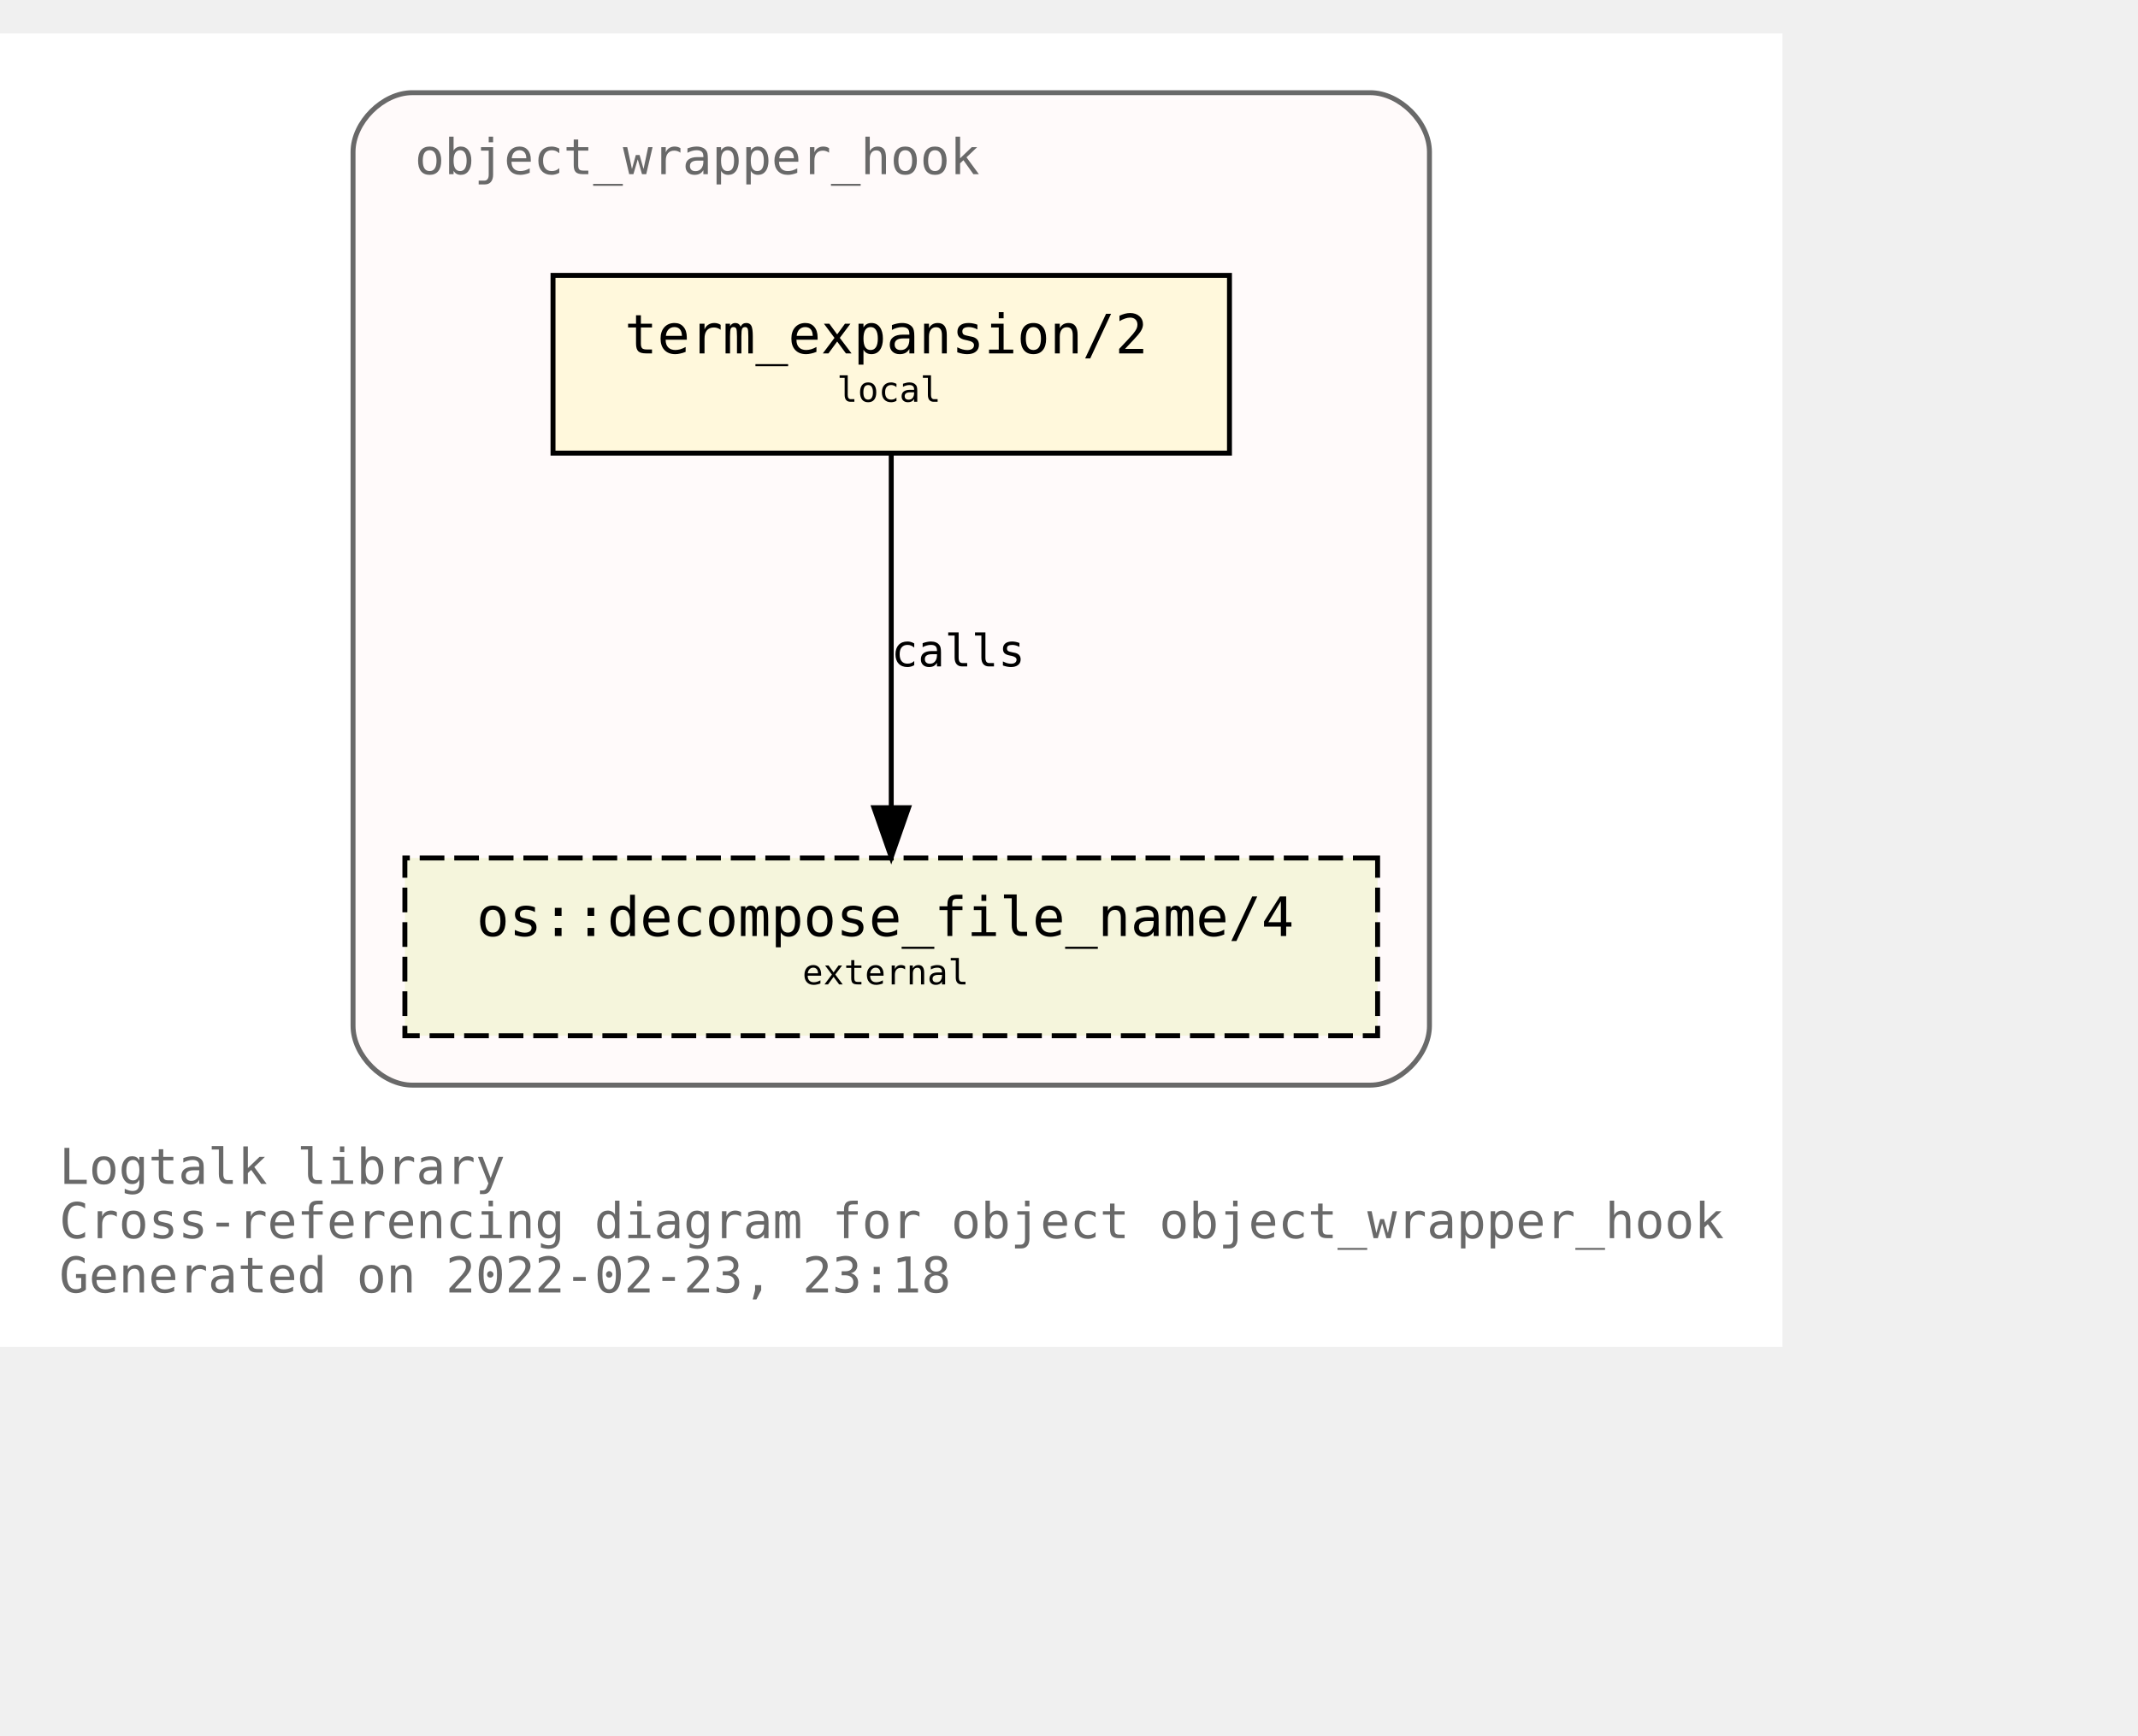
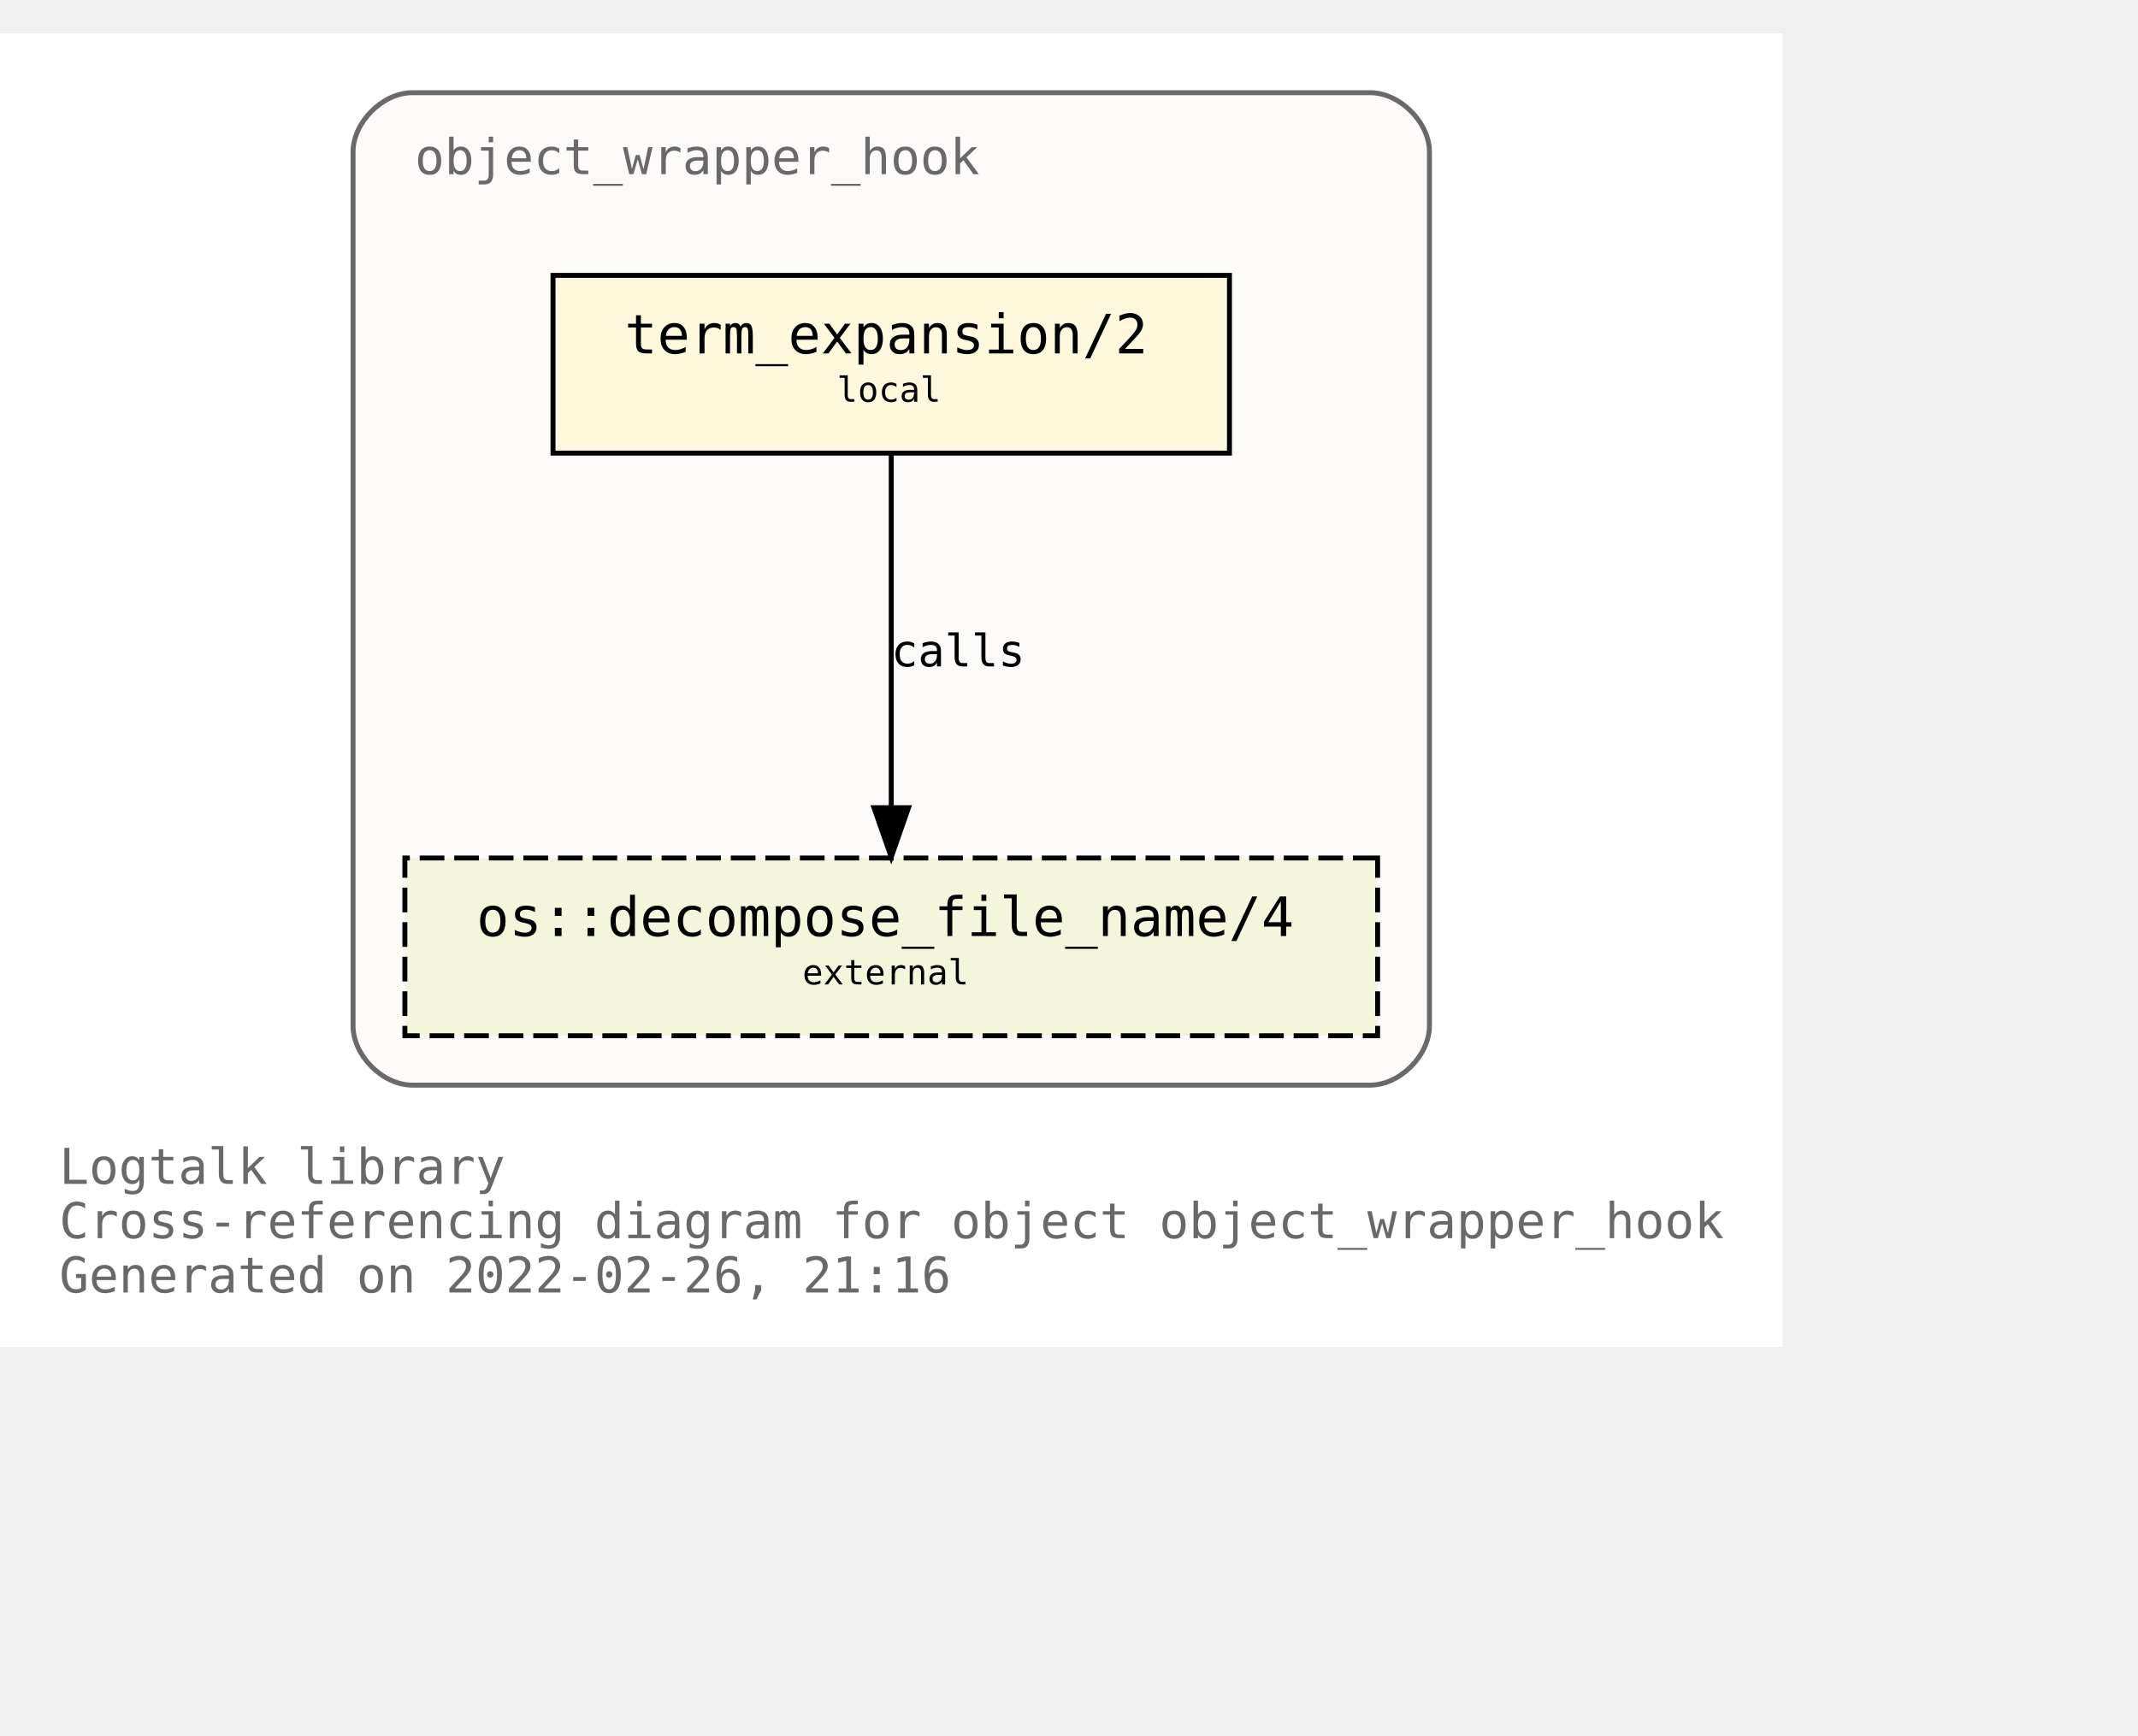
<svg xmlns="http://www.w3.org/2000/svg" xmlns:xlink="http://www.w3.org/1999/xlink" width="505pt" height="410pt" viewBox="72.00 72.00 433.00 338.00">
  <g id="graph0" class="graph" transform="scale(1 1) rotate(0) translate(76 334)">
    <polygon fill="white" stroke="transparent" points="-4,4 -4,-262 357,-262 357,4 -4,4" />
    <text text-anchor="start" x="8" y="-29" font-family="Monospace" font-size="10.00" fill="dimgray">Logtalk library</text>
    <text text-anchor="start" x="8" y="-18" font-family="Monospace" font-size="10.00" fill="dimgray">Cross-referencing diagram for object object_wrapper_hook</text>
-     <text text-anchor="start" x="8" y="-7" font-family="Monospace" font-size="10.00" fill="dimgray">Generated on 2022-02-23, 23:18</text>
+     <text text-anchor="start" x="8" y="-7" font-family="Monospace" font-size="10.00" fill="dimgray">Generated on 2022-02-26, 21:16</text>
    <g id="clust1" class="cluster">
      <g id="a_clust1">
        <a xlink:title="object_wrapper_hook">
          <path fill="snow" stroke="dimgray" d="M79.5,-49C79.5,-49 273.5,-49 273.5,-49 279.5,-49 285.5,-55 285.5,-61 285.5,-61 285.5,-238 285.5,-238 285.5,-244 279.5,-250 273.5,-250 273.5,-250 79.5,-250 79.5,-250 73.5,-250 67.5,-244 67.5,-238 67.5,-238 67.5,-61 67.5,-61 67.5,-55 73.5,-49 79.5,-49" />
          <g id="a_clust1_0">
-             <a xlink:href="https://github.com/LogtalkDotOrg/logtalk3/tree/3d930e3537bc7e21f1969b7df487dc1314dc7702/library/hook_objects/object_wrapper_hook.lgt" xlink:title="https://github.com/LogtalkDotOrg/logtalk3/tree/3d930e3537bc7e21f1969b7df487dc1314dc7702/library/hook_objects/object_wrapper_hook.lgt">
+             <a xlink:href="https://github.com/LogtalkDotOrg/logtalk3/tree/7f9878ff18719e0c2d4881cf9c80370a225d3bb3/library/hook_objects/object_wrapper_hook.lgt" xlink:title="https://github.com/LogtalkDotOrg/logtalk3/tree/7f9878ff18719e0c2d4881cf9c80370a225d3bb3/library/hook_objects/object_wrapper_hook.lgt">
              <text text-anchor="start" x="80" y="-233.5" font-family="Monospace" font-size="10.00" fill="dimgray">object_wrapper_hook</text>
            </a>
          </g>
        </a>
      </g>
    </g>
    <g id="node1" class="node">
      <g id="a_node1">
-         <a xlink:href="https://github.com/LogtalkDotOrg/logtalk3/tree/3d930e3537bc7e21f1969b7df487dc1314dc7702/library/hook_objects/object_wrapper_hook.lgt#L39" xlink:title="https://github.com/LogtalkDotOrg/logtalk3/tree/3d930e3537bc7e21f1969b7df487dc1314dc7702/library/hook_objects/object_wrapper_hook.lgt#L39">
+         <a xlink:href="https://github.com/LogtalkDotOrg/logtalk3/tree/7f9878ff18719e0c2d4881cf9c80370a225d3bb3/library/hook_objects/object_wrapper_hook.lgt#L39" xlink:title="https://github.com/LogtalkDotOrg/logtalk3/tree/7f9878ff18719e0c2d4881cf9c80370a225d3bb3/library/hook_objects/object_wrapper_hook.lgt#L39">
          <polygon fill="cornsilk" stroke="black" points="245,-213 108,-213 108,-177 245,-177 245,-213" />
          <text text-anchor="start" x="116.5" y="-197.8" font-family="Monospace" font-size="9.00"> </text>
          <text text-anchor="start" x="122.5" y="-197.2" font-family="Monospace" font-size="11.00">term_expansion/2</text>
          <text text-anchor="start" x="231.5" y="-197.8" font-family="Monospace" font-size="9.00"> </text>
          <text text-anchor="start" x="116.5" y="-186.8" font-family="Monospace" font-size="9.00"> </text>
          <text text-anchor="start" x="165.5" y="-187.4" font-family="Monospace" font-size="7.00">local</text>
          <text text-anchor="start" x="231.5" y="-186.8" font-family="Monospace" font-size="9.00"> </text>
        </a>
      </g>
    </g>
    <g id="node2" class="node">
      <g id="a_node2">
        <a xlink:href="https://logtalk.org/library/osp_0.html#decompose_file_name/4" xlink:title="https://logtalk.org/library/osp_0.html#decompose_file_name/4">
          <polygon fill="beige" stroke="black" stroke-dasharray="5,2" points="275,-95 78,-95 78,-59 275,-59 275,-95" />
          <text text-anchor="start" x="86.5" y="-79.8" font-family="Monospace" font-size="9.00"> </text>
          <text text-anchor="start" x="92.5" y="-79.2" font-family="Monospace" font-size="11.00">os::decompose_file_name/4</text>
          <text text-anchor="start" x="261.5" y="-79.8" font-family="Monospace" font-size="9.00"> </text>
          <text text-anchor="start" x="86.5" y="-68.8" font-family="Monospace" font-size="9.00"> </text>
          <text text-anchor="start" x="158.5" y="-69.4" font-family="Monospace" font-size="7.00">external</text>
          <text text-anchor="start" x="261.5" y="-68.8" font-family="Monospace" font-size="9.00"> </text>
        </a>
      </g>
    </g>
    <g id="edge1" class="edge">
      <g id="a_edge1">
-         <a xlink:href="https://github.com/LogtalkDotOrg/logtalk3/tree/3d930e3537bc7e21f1969b7df487dc1314dc7702/library/hook_objects/object_wrapper_hook.lgt#L39" xlink:title="calls">
+         <a xlink:href="https://github.com/LogtalkDotOrg/logtalk3/tree/7f9878ff18719e0c2d4881cf9c80370a225d3bb3/library/hook_objects/object_wrapper_hook.lgt#L39" xlink:title="calls">
          <path fill="none" stroke="black" d="M176.5,-176.88C176.5,-158.04 176.5,-127.47 176.5,-105.3" />
          <polygon fill="black" stroke="black" points="180,-105.19 176.5,-95.19 173,-105.19 180,-105.19" />
        </a>
      </g>
      <g id="a_edge1-label">
-         <a xlink:href="https://github.com/LogtalkDotOrg/logtalk3/tree/3d930e3537bc7e21f1969b7df487dc1314dc7702/library/hook_objects/object_wrapper_hook.lgt#L39" xlink:title="https://github.com/LogtalkDotOrg/logtalk3/tree/3d930e3537bc7e21f1969b7df487dc1314dc7702/library/hook_objects/object_wrapper_hook.lgt#L39">
+         <a xlink:href="https://github.com/LogtalkDotOrg/logtalk3/tree/7f9878ff18719e0c2d4881cf9c80370a225d3bb3/library/hook_objects/object_wrapper_hook.lgt#L39" xlink:title="https://github.com/LogtalkDotOrg/logtalk3/tree/7f9878ff18719e0c2d4881cf9c80370a225d3bb3/library/hook_objects/object_wrapper_hook.lgt#L39">
          <text text-anchor="start" x="176.5" y="-133.8" font-family="Monospace" font-size="9.00">calls</text>
        </a>
      </g>
    </g>
  </g>
</svg>
